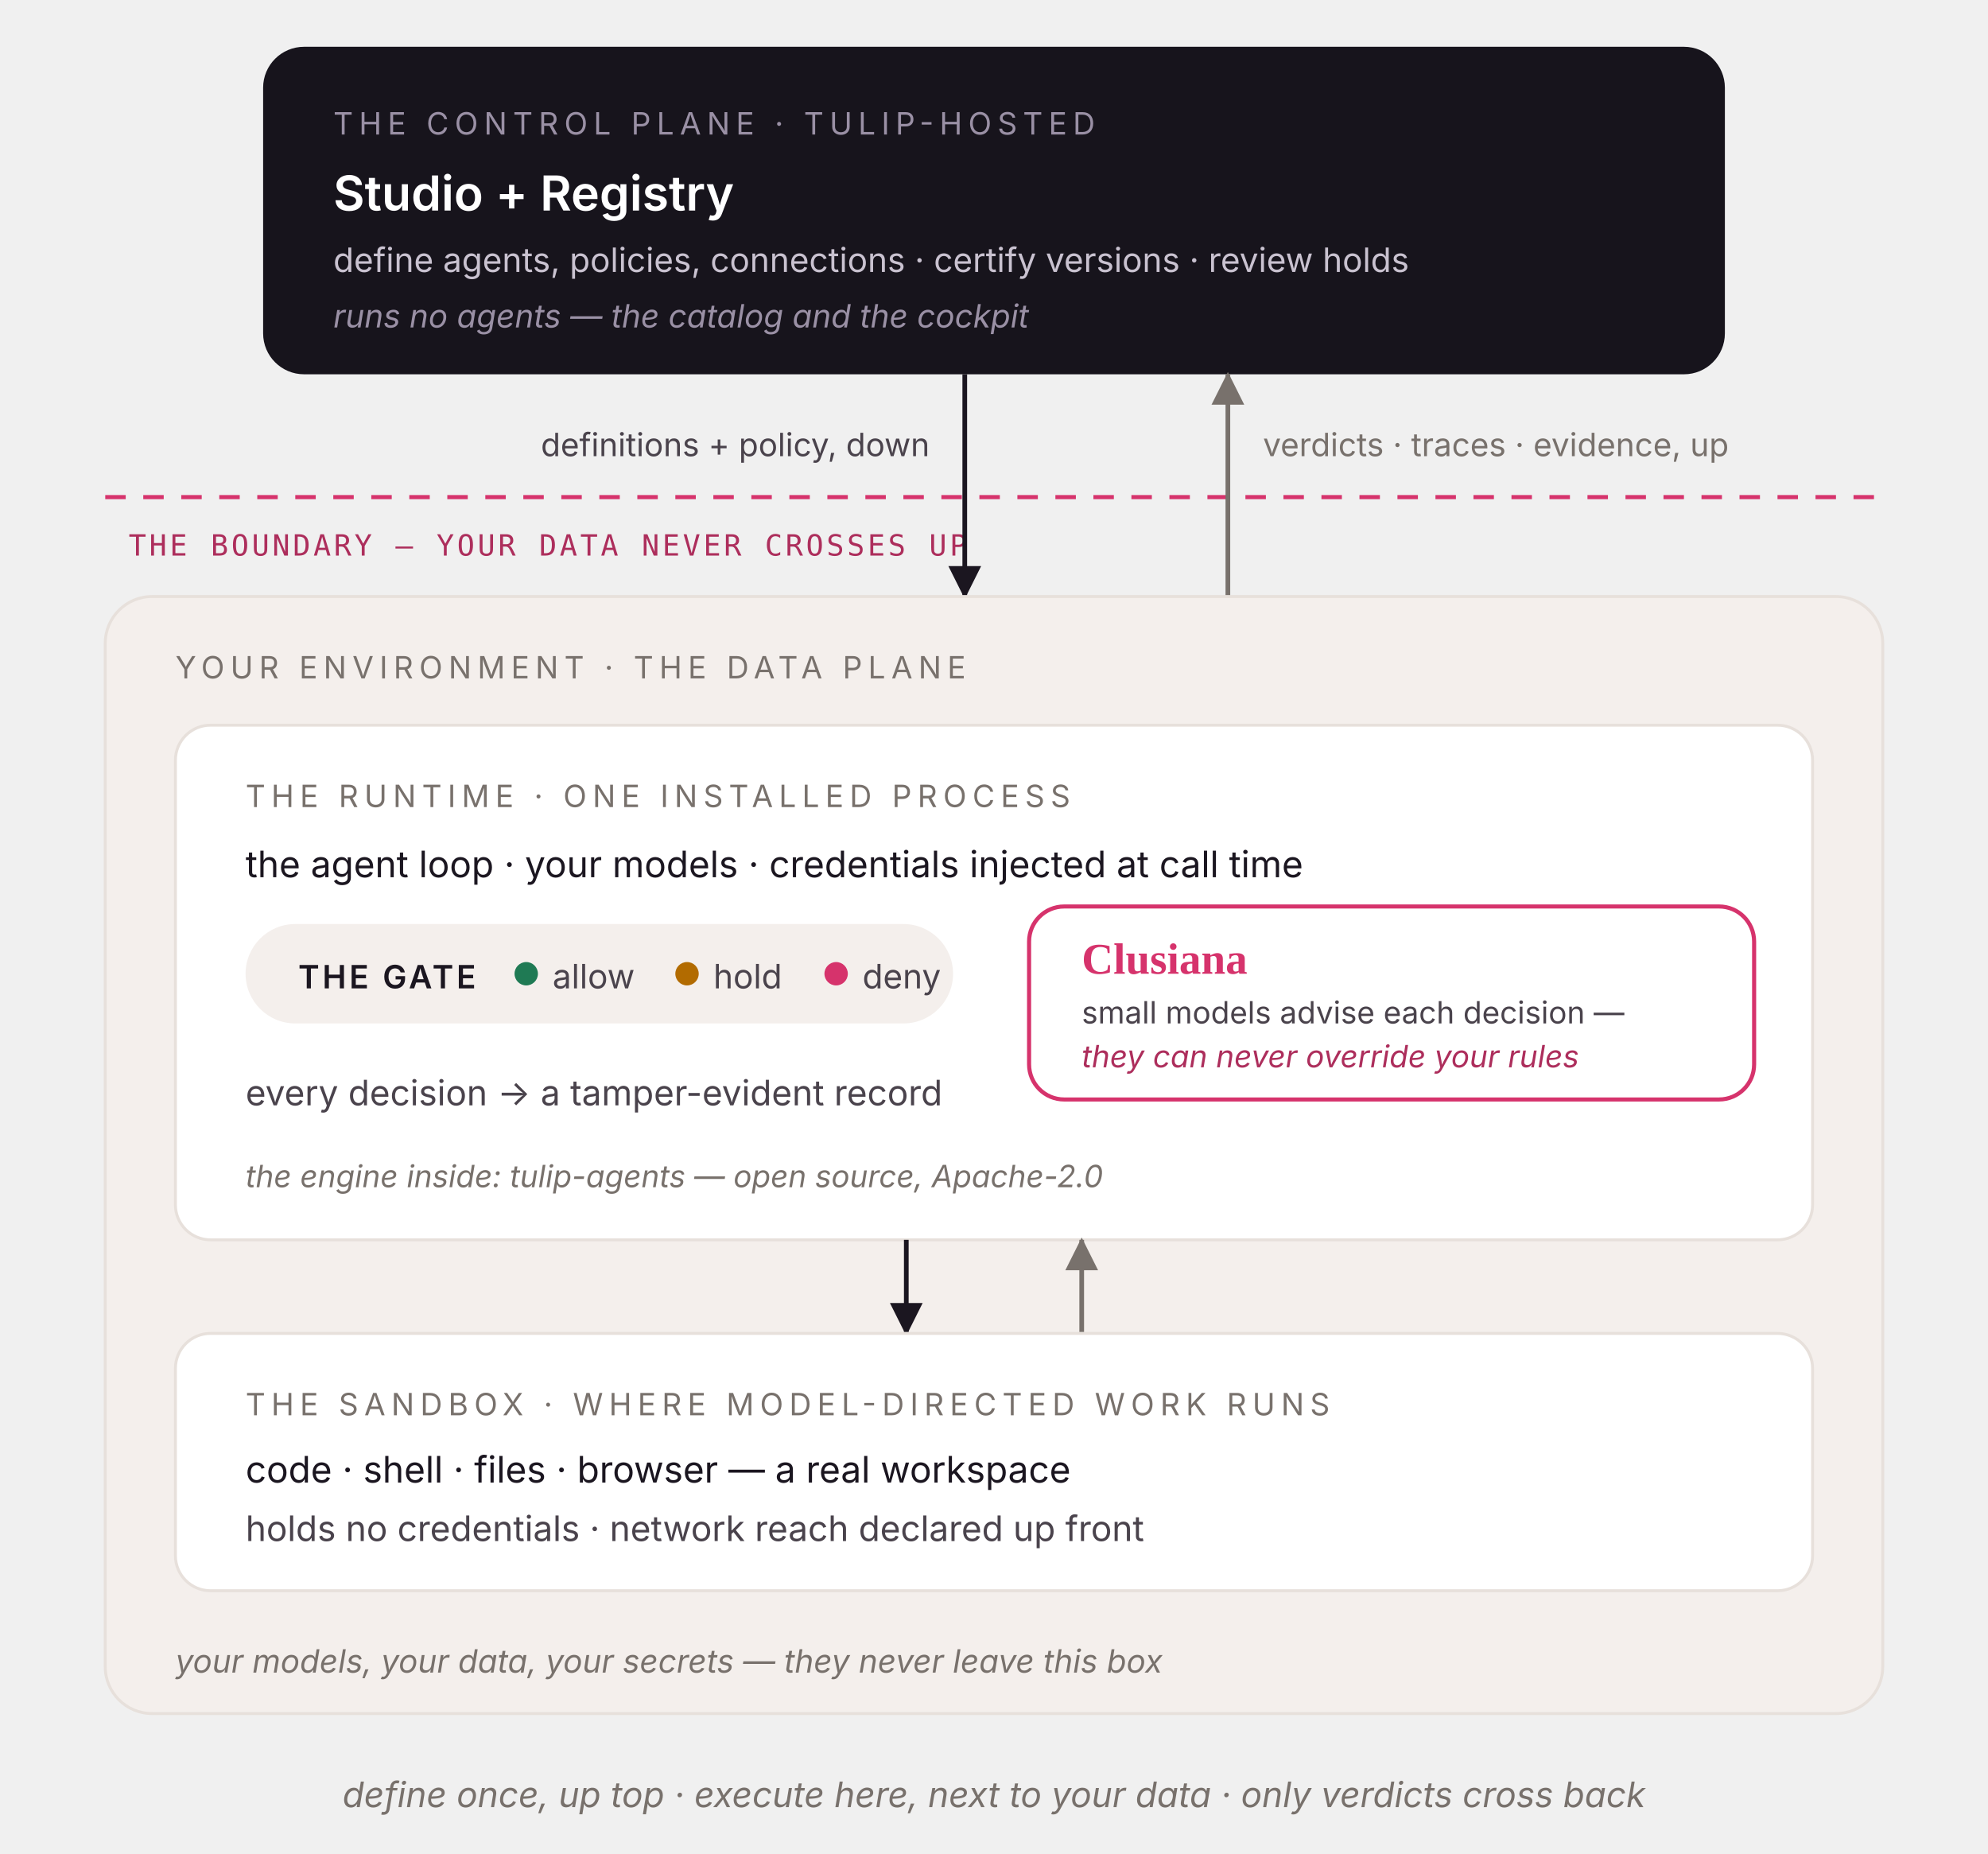
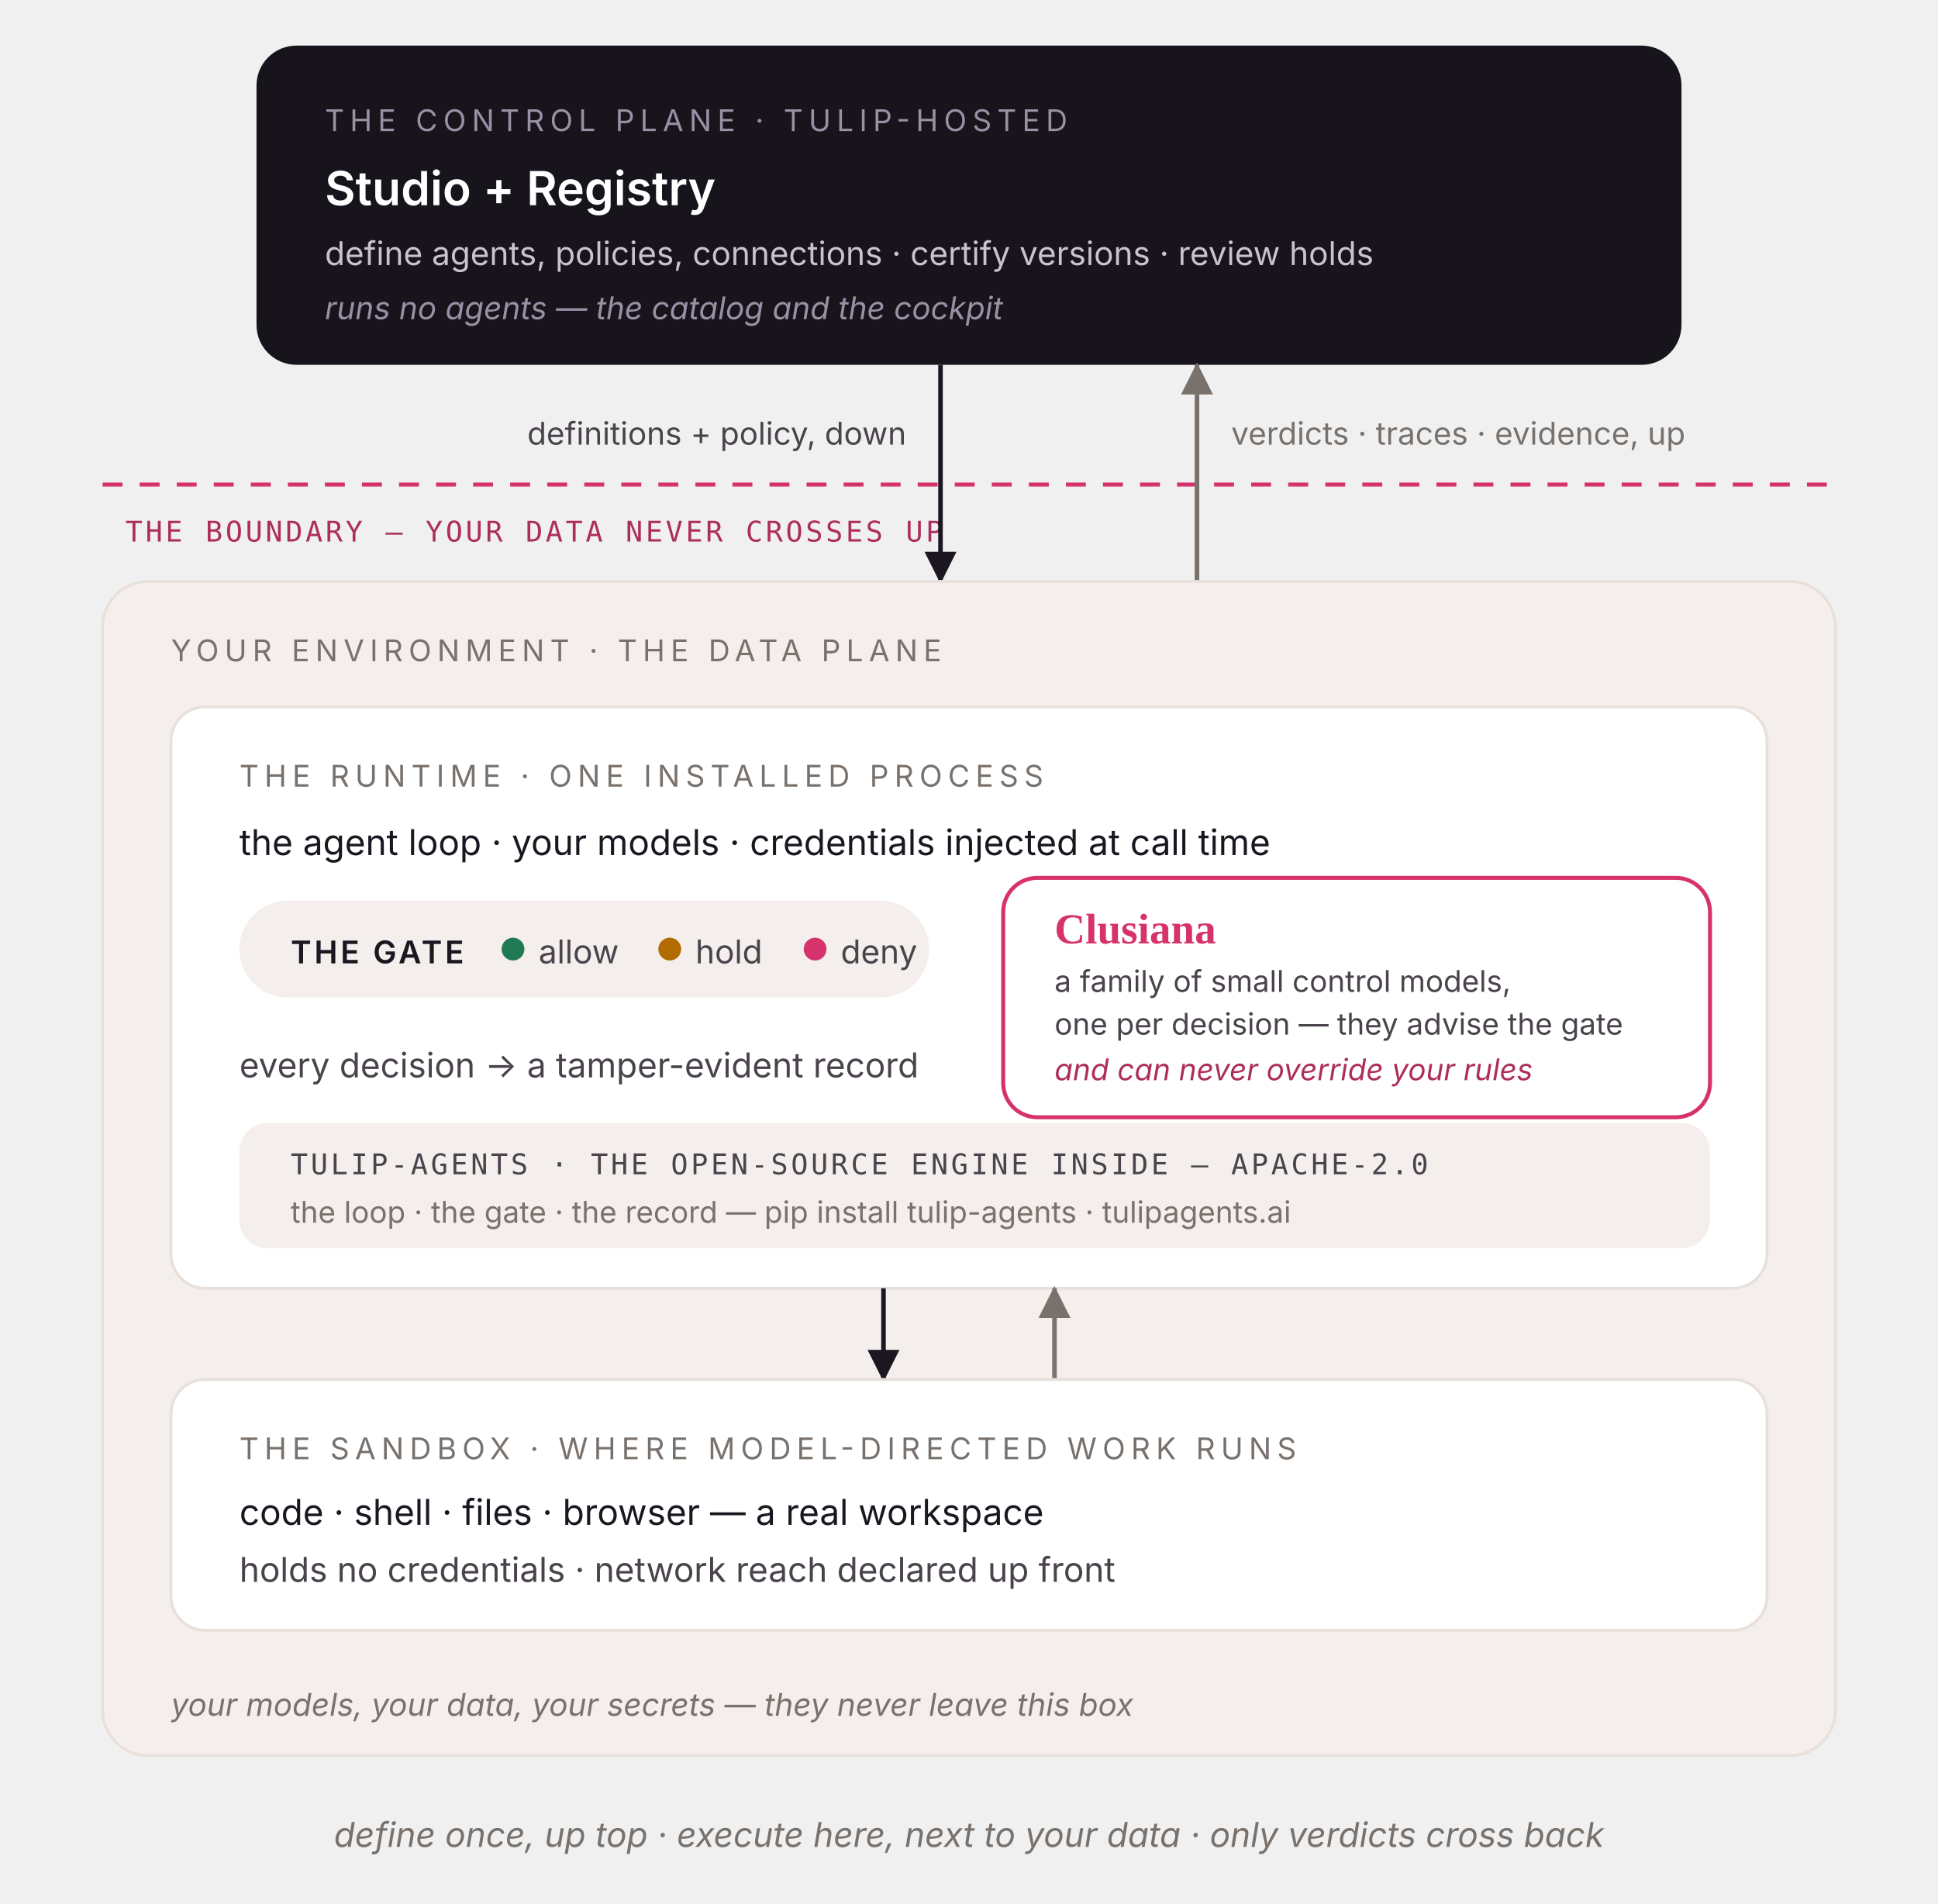
- <svg xmlns="http://www.w3.org/2000/svg" viewBox="0 0 680 634" font-family="Inter,system-ui,sans-serif">
+ <svg xmlns="http://www.w3.org/2000/svg" viewBox="0 0 680 668" font-family="Inter,system-ui,sans-serif">
  <rect x="90" y="16" width="500" height="112" rx="14" fill="#17141C" />
  <text x="114" y="46" font-size="10.5" letter-spacing="2" fill="#9A90A5">THE CONTROL PLANE · TULIP-HOSTED</text>
  <text x="114" y="72" font-size="16.5" font-weight="600" fill="#FFFFFF">Studio + Registry</text>
  <text x="114" y="93" font-size="11.5" fill="#C9C2D0">define agents, policies, connections · certify versions · review holds</text>
  <text x="114" y="112" font-size="11" font-style="italic" fill="#9A90A5">runs no agents — the catalog and the cockpit</text>
  <line x1="36" y1="170" x2="644" y2="170" stroke="#D6336C" stroke-width="1.4" stroke-dasharray="7 6" />
  <text x="44" y="190" font-size="10" font-family="JetBrains Mono,monospace" letter-spacing="1" fill="#AD2E5C">THE BOUNDARY — YOUR DATA NEVER CROSSES UP</text>
  <defs>
    <marker id="ink" markerWidth="9" markerHeight="9" refX="6.5" refY="3.5" orient="auto">
      <path d="M0,0 L7,3.5 L0,7 z" fill="#1B1620" />
    </marker>
    <marker id="mut" markerWidth="9" markerHeight="9" refX="6.5" refY="3.5" orient="auto">
      <path d="M0,0 L7,3.5 L0,7 z" fill="#78716C" />
    </marker>
  </defs>
  <path d="M330 128 L330 204" stroke="#1B1620" stroke-width="1.6" marker-end="url(#ink)" />
  <text x="318" y="156" font-size="11" fill="#4A434C" text-anchor="end">definitions + policy, down</text>
  <path d="M420 204 L420 128" stroke="#78716C" stroke-width="1.6" marker-end="url(#mut)" />
  <text x="432" y="156" font-size="11" fill="#78716C">verdicts · traces · evidence, up</text>
-   <rect x="36" y="204" width="608" height="382" rx="16" fill="#F4EFEC" stroke="#E7E0DB" />
+   <rect x="36" y="204" width="608" height="412" rx="16" fill="#F4EFEC" stroke="#E7E0DB" />
  <text x="60" y="232" font-size="10.5" letter-spacing="2" fill="#78716C">YOUR ENVIRONMENT · THE DATA PLANE</text>
-   <rect x="60" y="248" width="560" height="176" rx="12" fill="#FFFFFF" stroke="#E7E0DB" />
+   <rect x="60" y="248" width="560" height="204" rx="12" fill="#FFFFFF" stroke="#E7E0DB" />
  <text x="84" y="276" font-size="10.5" letter-spacing="2" fill="#78716C">THE RUNTIME · ONE INSTALLED PROCESS</text>
  <text x="84" y="300" font-size="12.5" fill="#1B1620">the agent loop · your models · credentials injected at call time</text>
  <rect x="84" y="316" width="242" height="34" rx="17" fill="#F4EFEC" />
  <text x="102" y="338" font-size="11" font-weight="600" letter-spacing="1" fill="#1B1620">THE GATE</text>
  <circle cx="180" cy="333" r="4" fill="#1F7A54" />
  <text x="189" y="338" font-size="11.5" fill="#4A434C">allow</text>
  <circle cx="235" cy="333" r="4" fill="#B26B00" />
  <text x="244" y="338" font-size="11.5" fill="#4A434C">hold</text>
  <circle cx="286" cy="333" r="4" fill="#D6336C" />
  <text x="295" y="338" font-size="11.5" fill="#4A434C">deny</text>
-   <rect x="352" y="310" width="248" height="66" rx="12" fill="#FFFFFF" stroke="#D6336C" stroke-width="1.4" />
-   <text x="370" y="333" font-family="Georgia,'Times New Roman',serif" font-size="15" font-weight="700" fill="#D6336C">Clusiana</text>
-   <text x="370" y="350" font-size="10.5" fill="#4A434C">small models advise each decision —</text>
-   <text x="370" y="365" font-size="10.5" font-style="italic" fill="#AD2E5C">they can never override your rules</text>
+   <rect x="352" y="308" width="248" height="84" rx="12" fill="#FFFFFF" stroke="#D6336C" stroke-width="1.4" />
+   <text x="370" y="331" font-family="Georgia,'Times New Roman',serif" font-size="15" font-weight="700" fill="#D6336C">Clusiana</text>
+   <text x="370" y="348" font-size="10.5" fill="#4A434C">a family of small control models,</text>
+   <text x="370" y="363" font-size="10.5" fill="#4A434C">one per decision — they advise the gate</text>
+   <text x="370" y="379" font-size="10.5" font-style="italic" fill="#AD2E5C">and can never override your rules</text>
  <text x="84" y="378" font-size="12" fill="#4A434C">every decision → a tamper-evident record</text>
-   <text x="84" y="406" font-size="10.5" font-style="italic" fill="#78716C">the engine inside: tulip-agents — open source, Apache-2.0</text>
-   <path d="M310 424 L310 456" stroke="#1B1620" stroke-width="1.6" marker-end="url(#ink)" />
-   <path d="M370 456 L370 424" stroke="#78716C" stroke-width="1.6" marker-end="url(#mut)" />
-   <rect x="60" y="456" width="560" height="88" rx="12" fill="#FFFFFF" stroke="#E7E0DB" />
-   <text x="84" y="484" font-size="10.5" letter-spacing="2" fill="#78716C">THE SANDBOX · WHERE MODEL-DIRECTED WORK RUNS</text>
-   <text x="84" y="507" font-size="12.5" fill="#1B1620">code · shell · files · browser — a real workspace</text>
-   <text x="84" y="527" font-size="12" fill="#4A434C">holds no credentials · network reach declared up front</text>
-   <text x="60" y="572" font-size="11" font-style="italic" fill="#78716C">your models, your data, your secrets — they never leave this box</text>
-   <text x="340" y="618" font-size="12" font-style="italic" fill="#78716C" text-anchor="middle">define once, up top · execute here, next to your data · only verdicts cross back</text>
+   <rect x="84" y="394" width="516" height="44" rx="10" fill="#F4EFEC" />
+   <text x="102" y="412" font-size="10" font-family="JetBrains Mono,monospace" letter-spacing="1" fill="#4A434C">TULIP-AGENTS · THE OPEN-SOURCE ENGINE INSIDE — APACHE-2.0</text>
+   <text x="102" y="429" font-size="10.5" fill="#78716C">the loop · the gate · the record — pip install tulip-agents · tulipagents.ai</text>
+   <path d="M310 452 L310 484" stroke="#1B1620" stroke-width="1.6" marker-end="url(#ink)" />
+   <path d="M370 484 L370 452" stroke="#78716C" stroke-width="1.6" marker-end="url(#mut)" />
+   <rect x="60" y="484" width="560" height="88" rx="12" fill="#FFFFFF" stroke="#E7E0DB" />
+   <text x="84" y="512" font-size="10.5" letter-spacing="2" fill="#78716C">THE SANDBOX · WHERE MODEL-DIRECTED WORK RUNS</text>
+   <text x="84" y="535" font-size="12.5" fill="#1B1620">code · shell · files · browser — a real workspace</text>
+   <text x="84" y="555" font-size="12" fill="#4A434C">holds no credentials · network reach declared up front</text>
+   <text x="60" y="602" font-size="11" font-style="italic" fill="#78716C">your models, your data, your secrets — they never leave this box</text>
+   <text x="340" y="648" font-size="12" font-style="italic" fill="#78716C" text-anchor="middle">define once, up top · execute here, next to your data · only verdicts cross back</text>
</svg>
